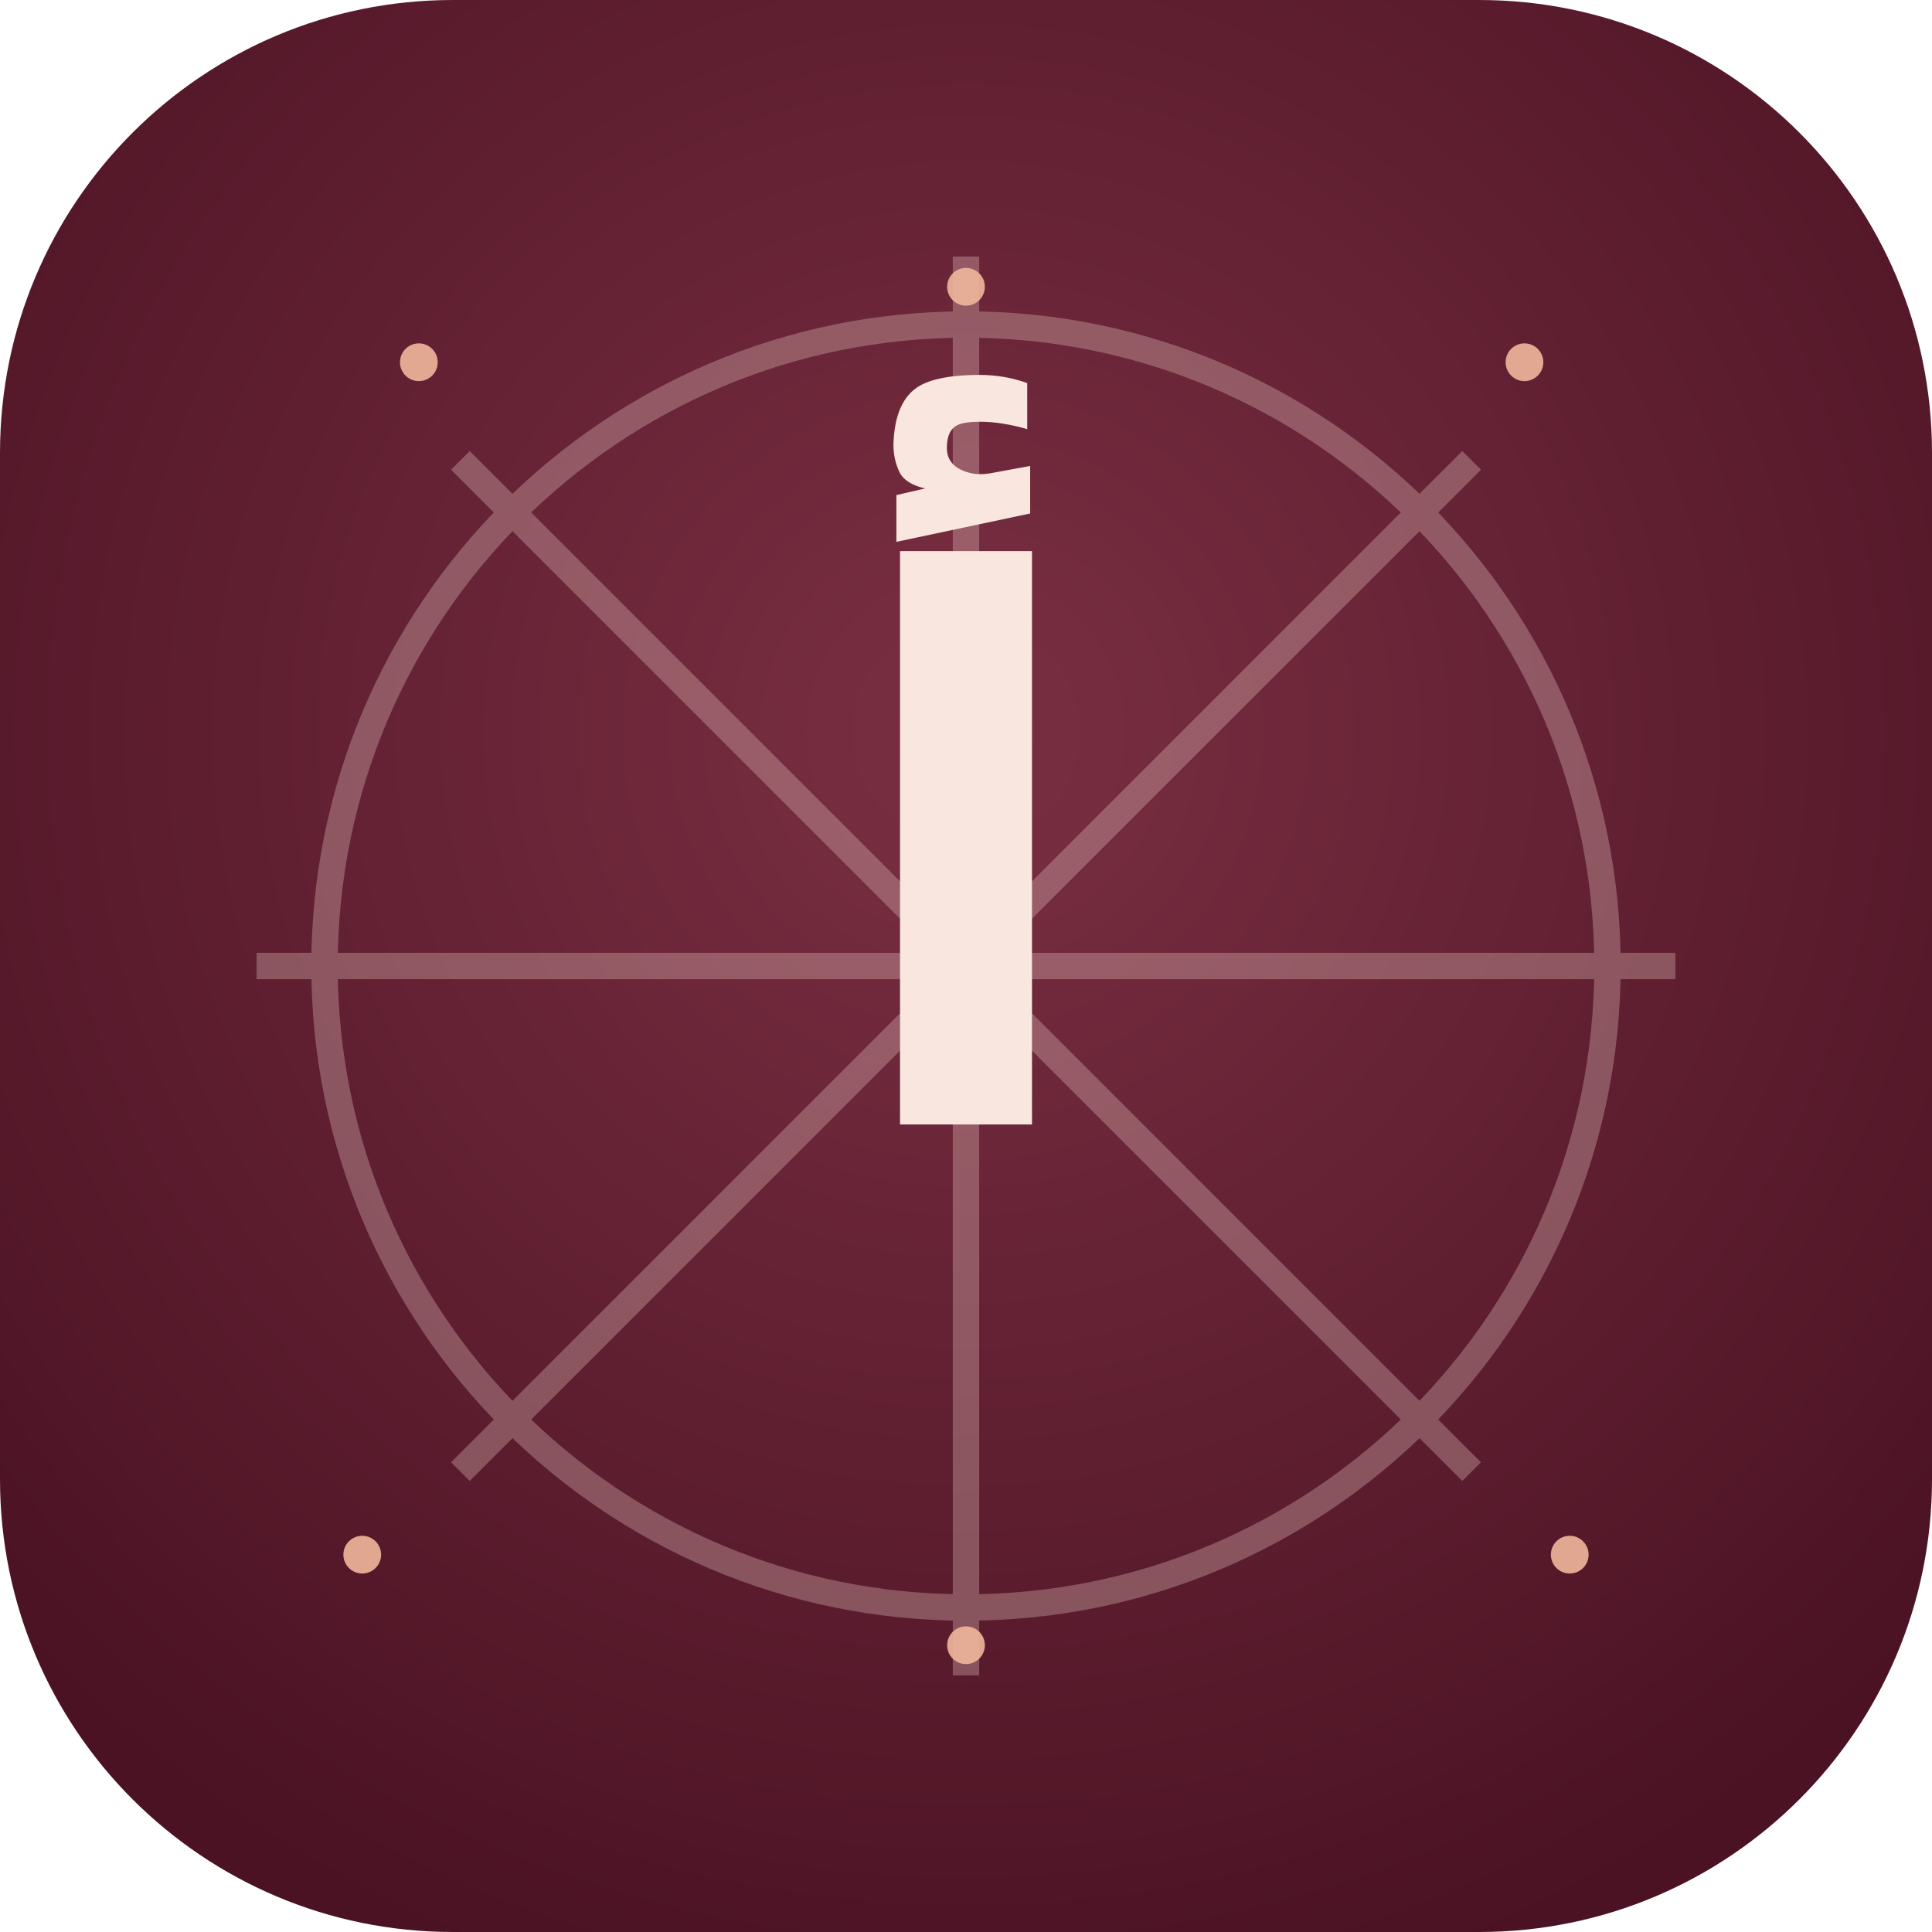
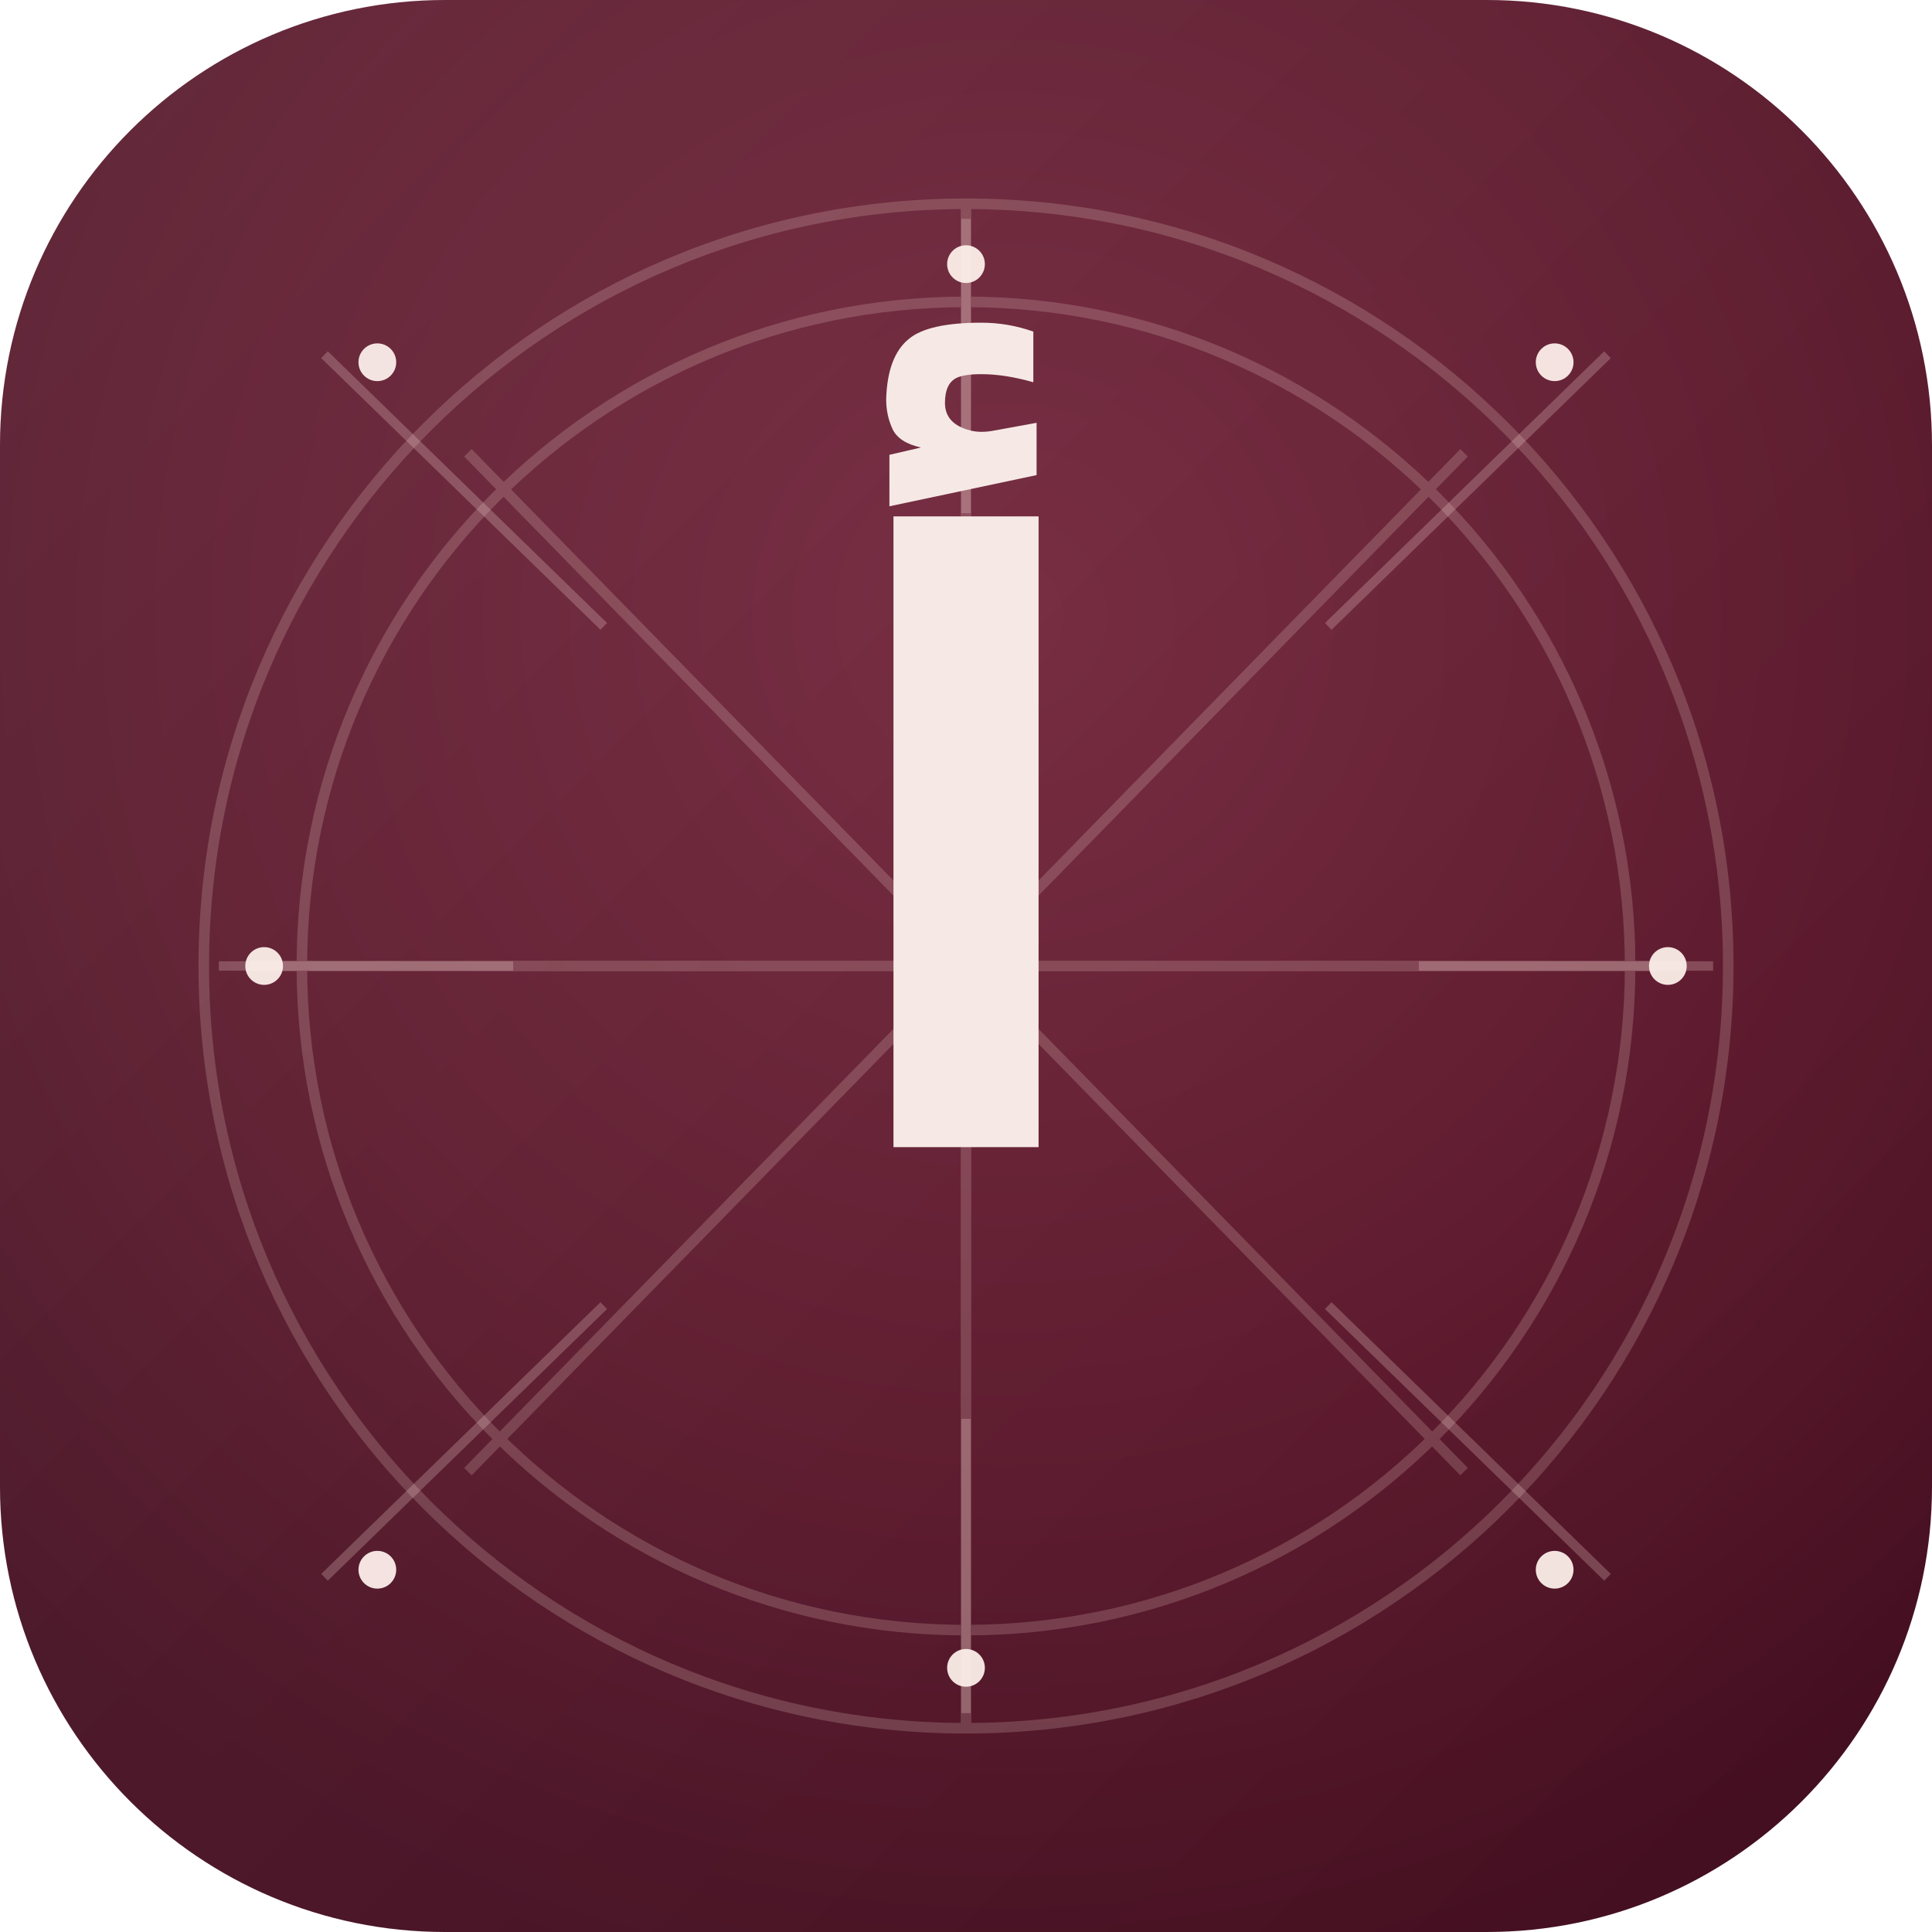
- <svg xmlns="http://www.w3.org/2000/svg" viewBox="0 0 512 512" role="img" aria-label="Athar icon">
+ <svg xmlns="http://www.w3.org/2000/svg" width="512" height="512" viewBox="0 0 512 512" role="img" aria-label="أيقونة تطبيق أثر">
  <defs>
-     <radialGradient id="bg" cx="50%" cy="38%" r="68%">
-       <stop offset="0%" stop-color="#7a2f42" />
-       <stop offset="100%" stop-color="#4a1223" />
+     <radialGradient id="bg" cx="52%" cy="32%" r="72%">
+       <stop offset="0%" stop-color="#6f2137" />
+       <stop offset="58%" stop-color="#5a1529" />
+       <stop offset="100%" stop-color="#430d1f" />
    </radialGradient>
+     <linearGradient id="shine" x1="0" y1="0" x2="1" y2="1">
+       <stop offset="0" stop-color="#ffffff" stop-opacity="0.10" />
+       <stop offset="1" stop-color="#ffffff" stop-opacity="0" />
+     </linearGradient>
  </defs>
-   <rect width="512" height="512" rx="120" fill="url(#bg)" />
-   <g fill="none" stroke="#f5d7d0" stroke-width="7" opacity="0.3">
-     <path d="M256 68 L256 444 M68 256 L444 256 M122 122 L390 390 M390 122 L122 390" />
-     <circle cx="256" cy="256" r="170" />
+   <rect width="512" height="512" rx="118" fill="url(#bg)" />
+   <g opacity="0.20" stroke="#f4d5ce" stroke-width="2.8" fill="none">
+     <path d="M256 54 L256 458" />
+     <path d="M66 256 L446 256" />
+     <path d="M124 120 L388 390" />
+     <path d="M388 120 L124 390" />
+     <circle cx="256" cy="256" r="176" />
+     <circle cx="256" cy="256" r="202" />
  </g>
-   <g fill="#f9e7df" font-family="Tahoma, Arial, sans-serif" font-weight="700" text-anchor="middle">
-     <text x="256" y="298" font-size="200">أ</text>
+   <g opacity="0.25" stroke="#f4d5ce" stroke-width="2.5" fill="none">
+     <path d="M86 94 L160 166" />
+     <path d="M426 94 L352 166" />
+     <path d="M86 418 L160 346" />
+     <path d="M426 418 L352 346" />
+     <path d="M58 256 L136 256" />
+     <path d="M376 256 L454 256" />
+     <path d="M256 58 L256 136" />
+     <path d="M256 376 L256 454" />
  </g>
-   <g fill="#f1b79c" opacity="0.9">
-     <circle cx="111" cy="96" r="5" />
-     <circle cx="404" cy="96" r="5" />
-     <circle cx="96" cy="412" r="5" />
-     <circle cx="416" cy="412" r="5" />
-     <circle cx="256" cy="76" r="5" />
-     <circle cx="256" cy="436" r="5" />
+   <g fill="#fbece7" opacity="0.95">
+     <circle cx="100" cy="96" r="5" />
+     <circle cx="412" cy="96" r="5" />
+     <circle cx="100" cy="416" r="5" />
+     <circle cx="412" cy="416" r="5" />
+     <circle cx="256" cy="70" r="5" />
+     <circle cx="256" cy="442" r="5" />
+     <circle cx="70" cy="256" r="5" />
+     <circle cx="442" cy="256" r="5" />
+   </g>
+   <rect width="512" height="512" rx="118" fill="url(#shine)" />
+   <g fill="#f6e9e5" font-family="Tahoma, Arial, sans-serif" font-weight="700" text-anchor="middle">
+     <text x="256" y="304" font-size="220">أ</text>
  </g>
</svg>
